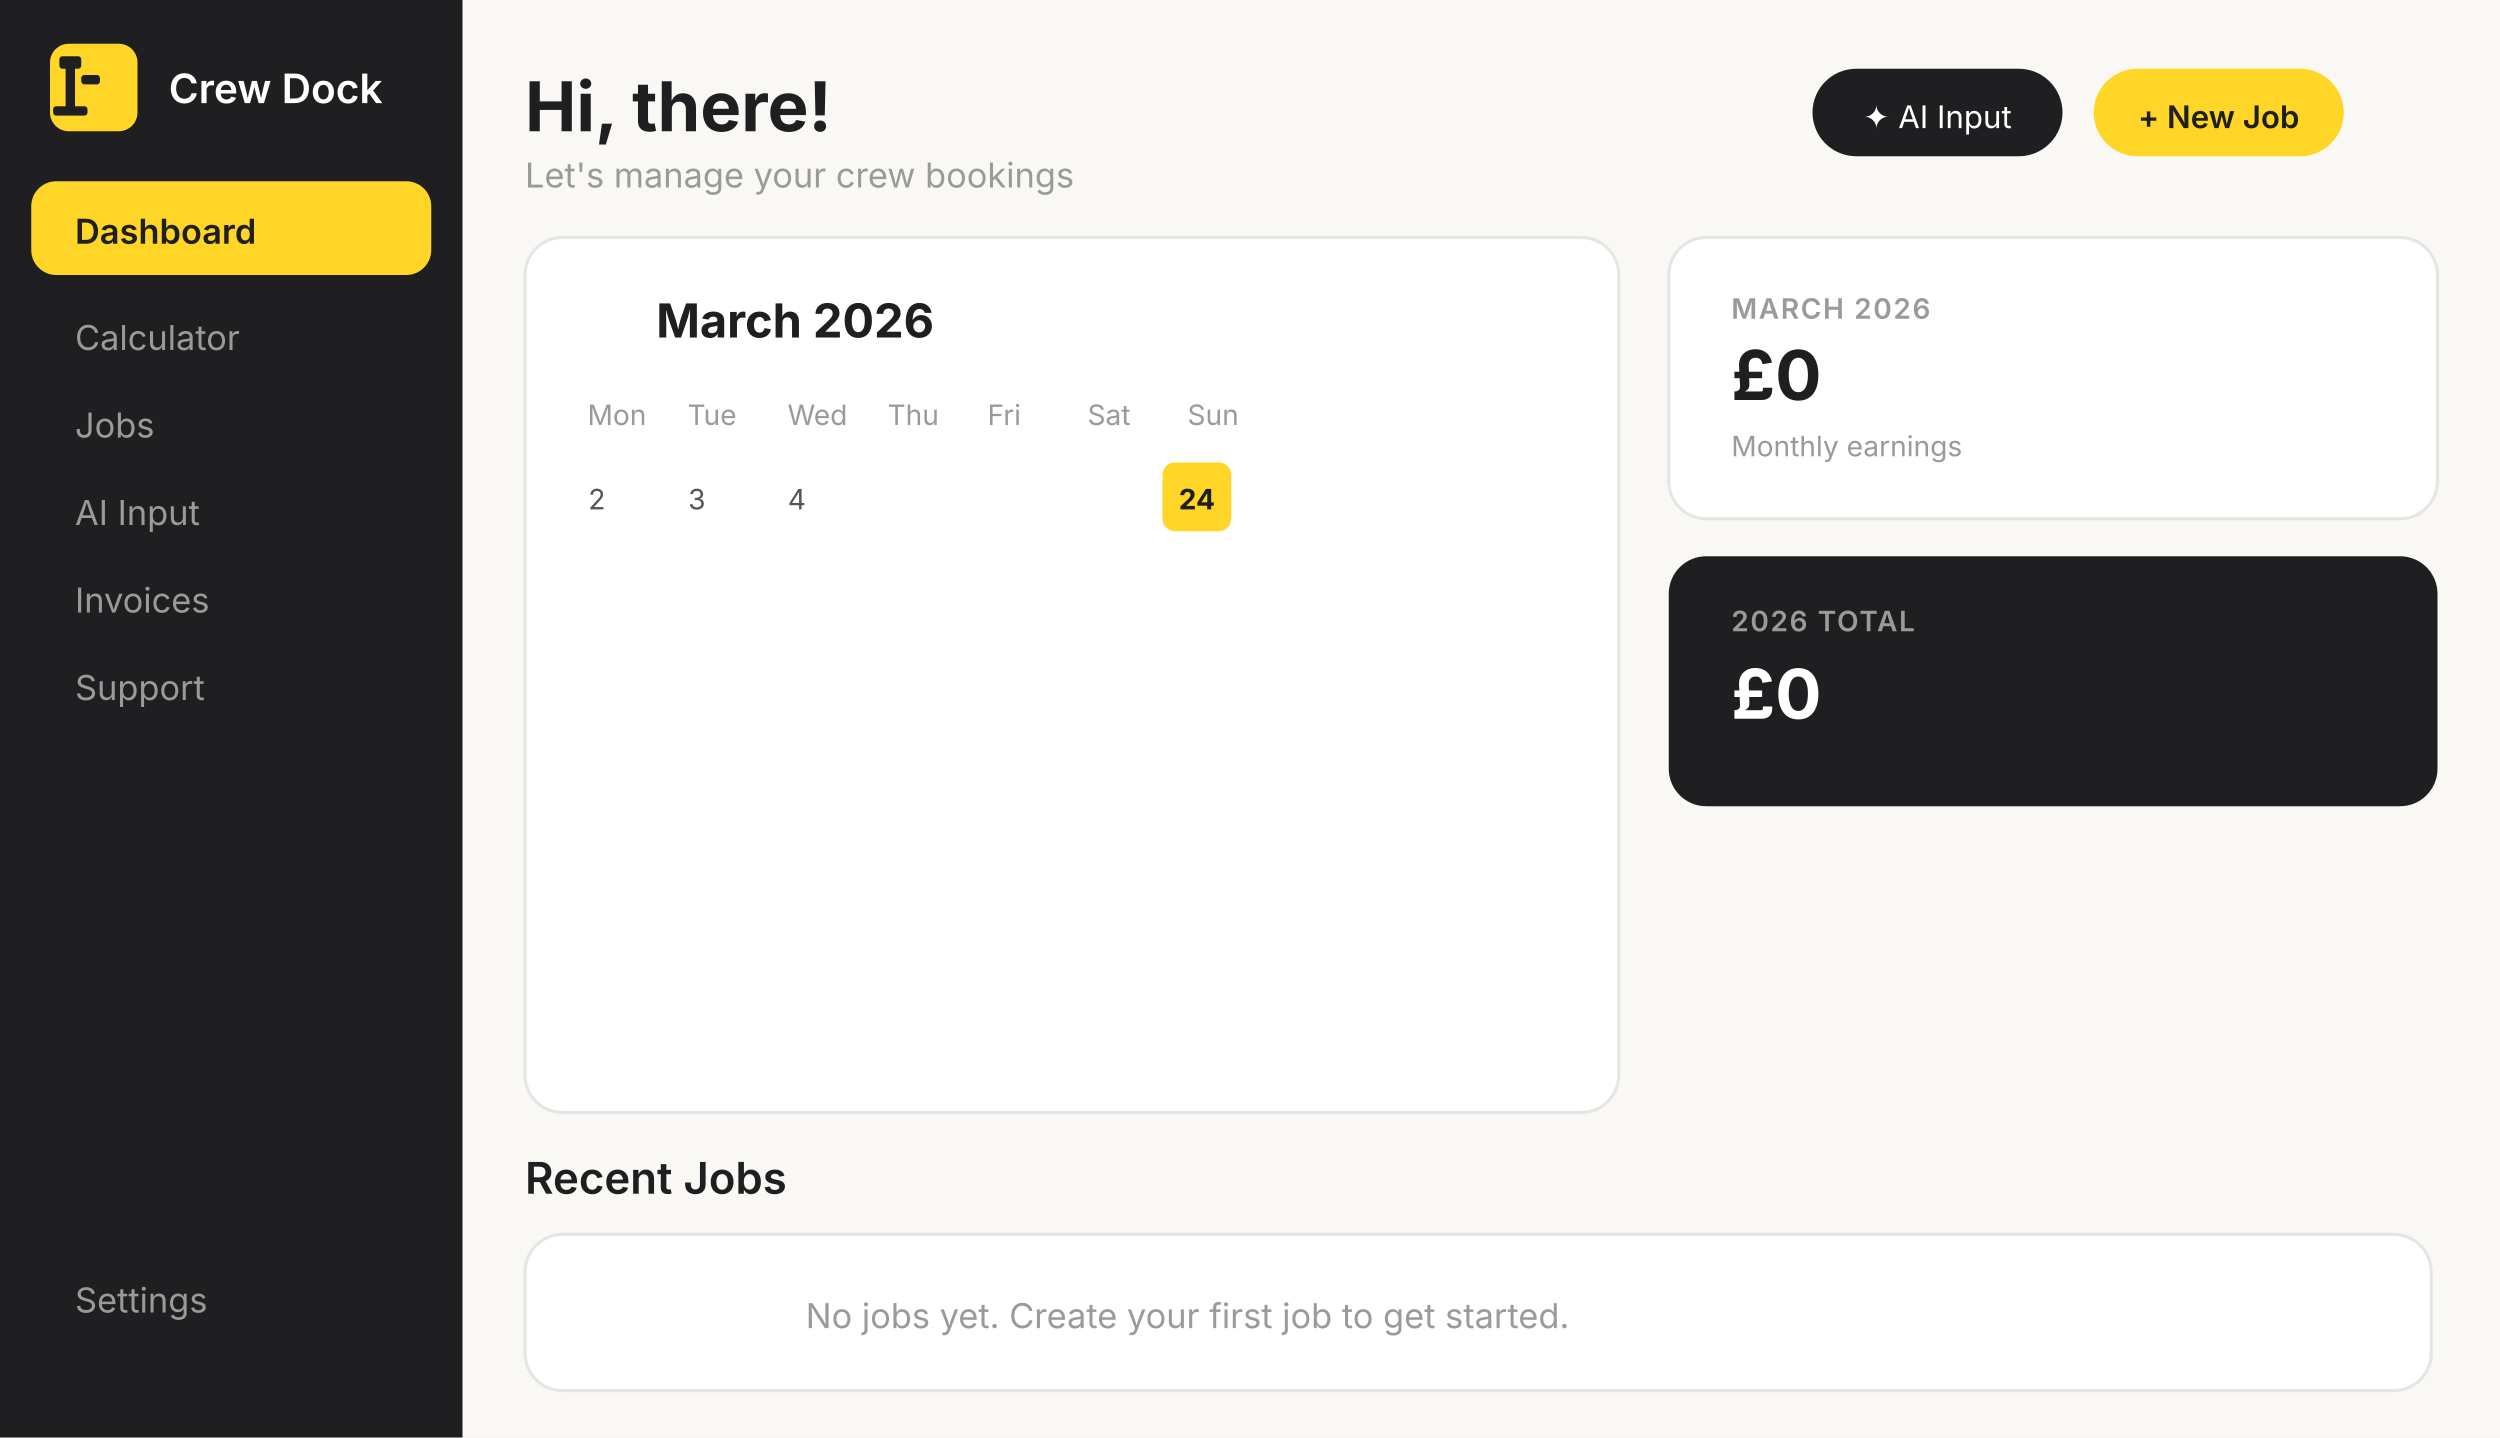
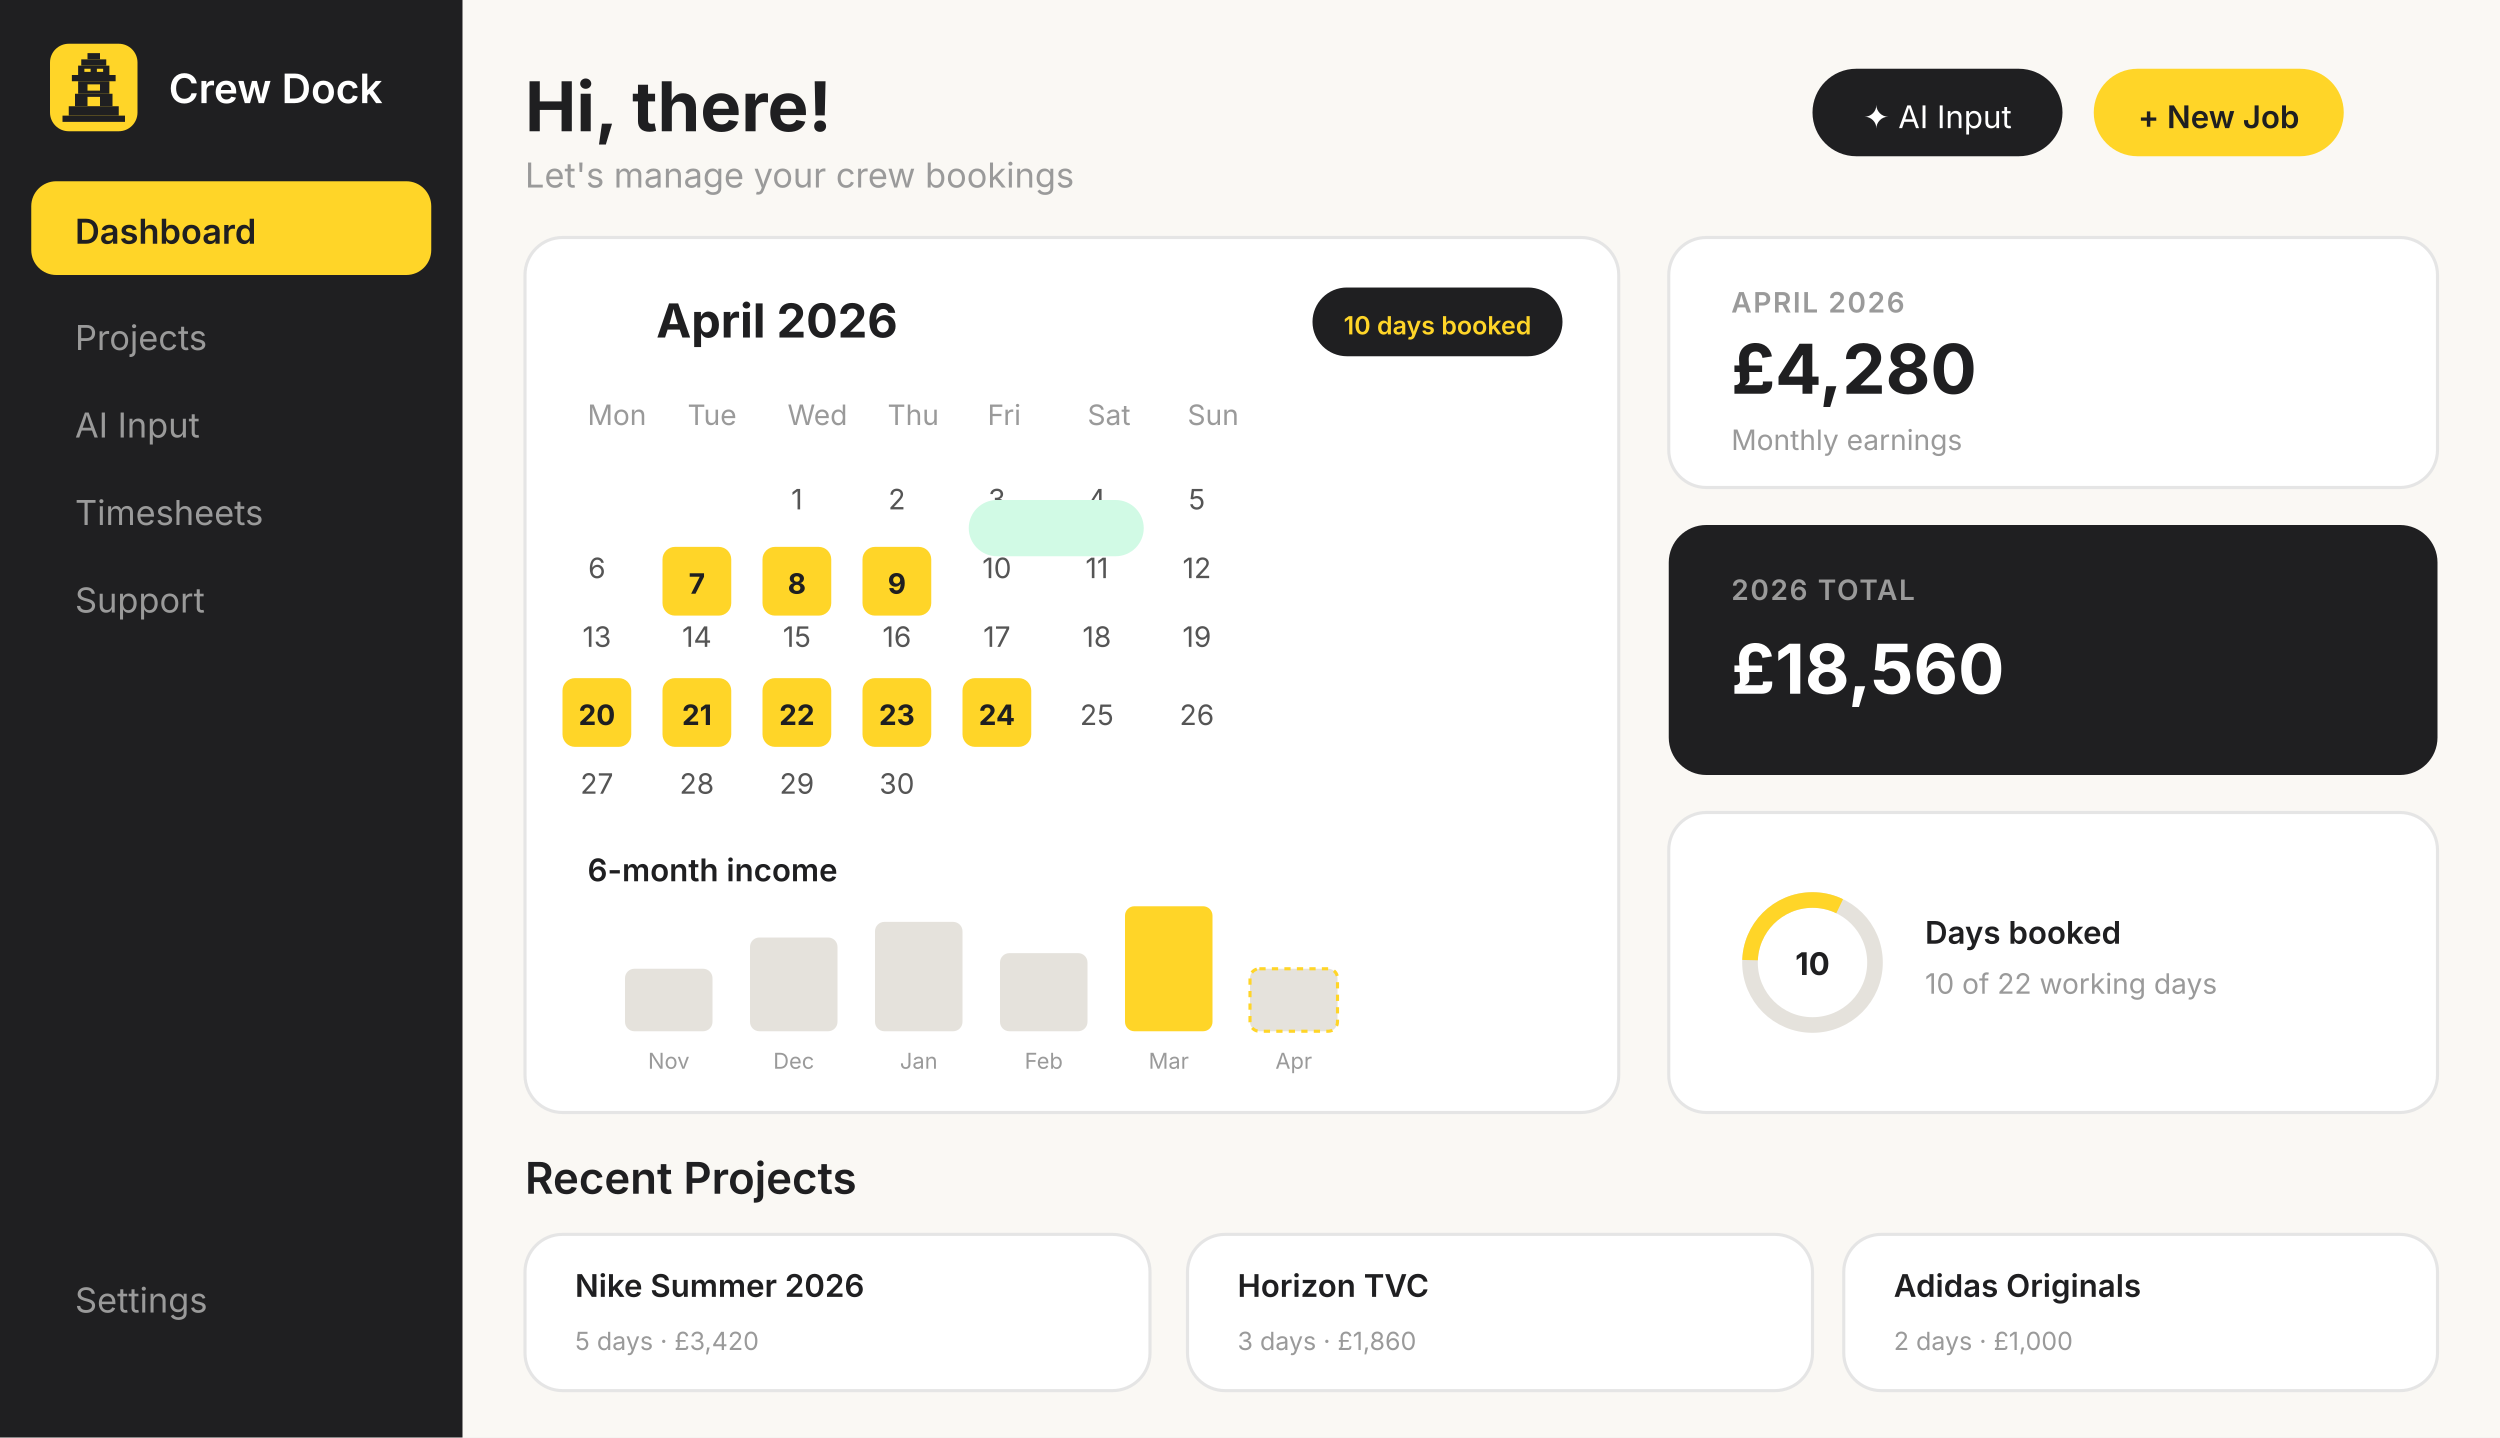
<svg xmlns="http://www.w3.org/2000/svg" viewBox="0 0 800 460" font-family="system-ui, -apple-system, sans-serif">
  <rect width="800" height="460" fill="#FAF8F4" />
  <rect width="148" height="460" fill="#1F1F21" rx="0" />
  <rect x="16" y="14" width="28" height="28" rx="6" fill="#FFD528" />
-   <rect x="21" y="20" width="3" height="16" rx="1" fill="#1F1F21" />
-   <rect x="19" y="18" width="7" height="4" rx="1" fill="#1F1F21" />
-   <rect x="17" y="34" width="11" height="3" rx="1" fill="#1F1F21" />
-   <rect x="26" y="24" width="6" height="3" rx="1" fill="#1F1F21" />
+   <g fill="#1F1F21">
+     <rect x="28" y="17" width="4" height="2" />
+     <rect x="26" y="19" width="8" height="2" />
+     <rect x="25" y="21" width="10" height="3" />
+     <rect x="27" y="22" width="2" height="1" fill="#FFD528" />
+     <rect x="31" y="22" width="2" height="1" fill="#FFD528" />
+     <rect x="23" y="24" width="14" height="2" />
+     <rect x="25" y="26" width="10" height="4" />
+     <rect x="28" y="27" width="4" height="2" fill="#FFD528" />
+     <rect x="24" y="30" width="12" height="4" />
+     <rect x="28" y="31" width="4" height="3" fill="#FFD528" />
+     <rect x="22" y="34" width="16" height="3" />
+     <rect x="20" y="37" width="20" height="2" />
+   </g>
  <text x="54" y="33" fill="white" font-size="13" font-weight="600">Crew Dock</text>
  <rect x="10" y="58" width="128" height="30" rx="8" fill="#FFD528" />
  <text x="24" y="78" fill="#1F1F21" font-size="11" font-weight="600">Dashboard</text>
-   <text x="24" y="112" fill="#9A9A9A" font-size="11">Calculator</text>
-   <text x="24" y="140" fill="#9A9A9A" font-size="11">Jobs</text>
-   <text x="24" y="168" fill="#9A9A9A" font-size="11">AI Input</text>
-   <text x="24" y="196" fill="#9A9A9A" font-size="11">Invoices</text>
-   <text x="24" y="224" fill="#9A9A9A" font-size="11">Support</text>
+   <text x="24" y="112" fill="#9A9A9A" font-size="11">Projects</text>
+   <text x="24" y="140" fill="#9A9A9A" font-size="11">AI Input</text>
+   <text x="24" y="168" fill="#9A9A9A" font-size="11">Timesheets</text>
+   <text x="24" y="196" fill="#9A9A9A" font-size="11">Support</text>
  <text x="24" y="420" fill="#9A9A9A" font-size="11">Settings</text>
  <text x="168" y="42" fill="#1F1F21" font-size="22" font-weight="700">Hi, there!</text>
  <text x="168" y="60" fill="#9A9A9A" font-size="11">Let's manage your crew bookings</text>
  <rect x="580" y="22" width="80" height="28" rx="14" fill="#1F1F21" />
  <text x="620" y="41" text-anchor="middle" fill="white" font-size="10">✦ AI Input</text>
  <rect x="670" y="22" width="80" height="28" rx="14" fill="#FFD528" />
  <text x="710" y="41" text-anchor="middle" fill="#1F1F21" font-size="10" font-weight="600">+ New Job</text>
  <rect x="168" y="76" width="350" height="280" rx="12" fill="white" stroke="#E5E5E5" stroke-width="1" />
-   <text x="210" y="108" fill="#1F1F21" font-size="15" font-weight="700">March 2026</text>
+   <text x="210" y="108" fill="#1F1F21" font-size="15" font-weight="700">April 2026</text>
  <text x="188" y="136" fill="#9A9A9A" font-size="9">Mon</text>
  <text x="220" y="136" fill="#9A9A9A" font-size="9">Tue</text>
  <text x="252" y="136" fill="#9A9A9A" font-size="9">Wed</text>
  <text x="284" y="136" fill="#9A9A9A" font-size="9">Thu</text>
  <text x="316" y="136" fill="#9A9A9A" font-size="9">Fri</text>
  <text x="348" y="136" fill="#9A9A9A" font-size="9">Sat</text>
  <text x="380" y="136" fill="#9A9A9A" font-size="9">Sun</text>
-   <rect x="372" y="148" width="22" height="22" rx="4" fill="#FFD528" />
-   <text x="383" y="163" text-anchor="middle" fill="#1F1F21" font-size="9" font-weight="700">24</text>
-   <text x="191" y="163" text-anchor="middle" fill="#555" font-size="9">2</text>
-   <text x="223" y="163" text-anchor="middle" fill="#555" font-size="9">3</text>
-   <text x="255" y="163" text-anchor="middle" fill="#555" font-size="9">4</text>
-   <rect x="534" y="76" width="246" height="90" rx="12" fill="white" stroke="#E5E5E5" stroke-width="1" />
-   <text x="554" y="102" fill="#9A9A9A" font-size="9" font-weight="600" letter-spacing="0.5">MARCH 2026</text>
-   <text x="554" y="128" fill="#1F1F21" font-size="22" font-weight="700">£0</text>
-   <text x="554" y="146" fill="#9A9A9A" font-size="9">Monthly earnings</text>
-   <rect x="534" y="178" width="246" height="80" rx="12" fill="#1F1F21" />
-   <text x="554" y="202" fill="#9A9A9A" font-size="9" font-weight="600" letter-spacing="0.5">2026 TOTAL</text>
-   <text x="554" y="230" fill="white" font-size="22" font-weight="700">£0</text>
-   <text x="168" y="382" fill="#1F1F21" font-size="14" font-weight="600">Recent Jobs</text>
-   <rect x="168" y="395" width="610" height="50" rx="12" fill="white" stroke="#E5E5E5" stroke-width="1" />
-   <text x="380" y="425" text-anchor="middle" fill="#9A9A9A" font-size="11">No jobs yet. Create your first job to get started.</text>
+   <text x="255" y="163" text-anchor="middle" fill="#555" font-size="9">1</text>
+   <text x="287" y="163" text-anchor="middle" fill="#555" font-size="9">2</text>
+   <text x="319" y="163" text-anchor="middle" fill="#555" font-size="9">3</text>
+   <text x="351" y="163" text-anchor="middle" fill="#555" font-size="9">4</text>
+   <text x="383" y="163" text-anchor="middle" fill="#555" font-size="9">5</text>
+   <text x="191" y="185" text-anchor="middle" fill="#555" font-size="9">6</text>
+   <rect x="212" y="175" width="22" height="22" rx="4" fill="#FFD528" />
+   <text x="223" y="190" text-anchor="middle" fill="#1F1F21" font-size="9" font-weight="700">7</text>
+   <rect x="244" y="175" width="22" height="22" rx="4" fill="#FFD528" />
+   <text x="255" y="190" text-anchor="middle" fill="#1F1F21" font-size="9" font-weight="700">8</text>
+   <rect x="276" y="175" width="22" height="22" rx="4" fill="#FFD528" />
+   <text x="287" y="190" text-anchor="middle" fill="#1F1F21" font-size="9" font-weight="700">9</text>
+   <text x="319" y="185" text-anchor="middle" fill="#555" font-size="9">10</text>
+   <text x="351" y="185" text-anchor="middle" fill="#555" font-size="9">11</text>
+   <text x="383" y="185" text-anchor="middle" fill="#555" font-size="9">12</text>
+   <text x="191" y="207" text-anchor="middle" fill="#555" font-size="9">13</text>
+   <text x="223" y="207" text-anchor="middle" fill="#555" font-size="9">14</text>
+   <text x="255" y="207" text-anchor="middle" fill="#555" font-size="9">15</text>
+   <text x="287" y="207" text-anchor="middle" fill="#555" font-size="9">16</text>
+   <text x="319" y="207" text-anchor="middle" fill="#555" font-size="9">17</text>
+   <text x="351" y="207" text-anchor="middle" fill="#555" font-size="9">18</text>
+   <text x="383" y="207" text-anchor="middle" fill="#555" font-size="9">19</text>
+   <rect x="180" y="217" width="22" height="22" rx="4" fill="#FFD528" />
+   <text x="191" y="232" text-anchor="middle" fill="#1F1F21" font-size="9" font-weight="700">20</text>
+   <rect x="212" y="217" width="22" height="22" rx="4" fill="#FFD528" />
+   <text x="223" y="232" text-anchor="middle" fill="#1F1F21" font-size="9" font-weight="700">21</text>
+   <rect x="244" y="217" width="22" height="22" rx="4" fill="#FFD528" />
+   <text x="255" y="232" text-anchor="middle" fill="#1F1F21" font-size="9" font-weight="700">22</text>
+   <rect x="276" y="217" width="22" height="22" rx="4" fill="#FFD528" />
+   <text x="287" y="232" text-anchor="middle" fill="#1F1F21" font-size="9" font-weight="700">23</text>
+   <rect x="308" y="217" width="22" height="22" rx="4" fill="#FFD528" />
+   <text x="319" y="232" text-anchor="middle" fill="#1F1F21" font-size="9" font-weight="700">24</text>
+   <text x="351" y="232" text-anchor="middle" fill="#555" font-size="9">25</text>
+   <text x="383" y="232" text-anchor="middle" fill="#555" font-size="9">26</text>
+   <text x="191" y="254" text-anchor="middle" fill="#555" font-size="9">27</text>
+   <text x="223" y="254" text-anchor="middle" fill="#555" font-size="9">28</text>
+   <text x="255" y="254" text-anchor="middle" fill="#555" font-size="9">29</text>
+   <text x="287" y="254" text-anchor="middle" fill="#555" font-size="9">30</text>
+   <rect x="420" y="92" width="80" height="22" rx="11" fill="#1F1F21" />
+   <text x="460" y="107" text-anchor="middle" fill="#FFD528" font-size="8" font-weight="600">10 days booked</text>
+   <text x="188" y="282" fill="#1F1F21" font-size="10" font-weight="600">6-month income</text>
+   <rect x="200" y="310" width="28" height="20" rx="3" fill="#E5E2DC" />
+   <rect x="240" y="300" width="28" height="30" rx="3" fill="#E5E2DC" />
+   <rect x="280" y="295" width="28" height="35" rx="3" fill="#E5E2DC" />
+   <rect x="320" y="305" width="28" height="25" rx="3" fill="#E5E2DC" />
+   <rect x="360" y="290" width="28" height="40" rx="3" fill="#FFD528" />
+   <rect x="400" y="310" width="28" height="20" rx="3" fill="#E5E2DC" stroke="#FFD528" stroke-width="1" stroke-dasharray="2" />
+   <text x="214" y="342" text-anchor="middle" fill="#9A9A9A" font-size="7">Nov</text>
+   <text x="254" y="342" text-anchor="middle" fill="#9A9A9A" font-size="7">Dec</text>
+   <text x="294" y="342" text-anchor="middle" fill="#9A9A9A" font-size="7">Jan</text>
+   <text x="334" y="342" text-anchor="middle" fill="#9A9A9A" font-size="7">Feb</text>
+   <text x="374" y="342" text-anchor="middle" fill="#9A9A9A" font-size="7">Mar</text>
+   <text x="414" y="342" text-anchor="middle" fill="#9A9A9A" font-size="7">Apr</text>
+   <rect x="534" y="76" width="246" height="80" rx="12" fill="white" stroke="#E5E5E5" stroke-width="1" />
+   <text x="554" y="100" fill="#9A9A9A" font-size="9" font-weight="600" letter-spacing="0.5">APRIL 2026</text>
+   <text x="554" y="126" fill="#1F1F21" font-size="22" font-weight="700">£4,280</text>
+   <text x="554" y="144" fill="#9A9A9A" font-size="9">Monthly earnings</text>
+   <rect x="534" y="168" width="246" height="80" rx="12" fill="#1F1F21" />
+   <text x="554" y="192" fill="#9A9A9A" font-size="9" font-weight="600" letter-spacing="0.5">2026 TOTAL</text>
+   <text x="554" y="222" fill="white" font-size="22" font-weight="700">£18,560</text>
+   <rect x="534" y="260" width="246" height="96" rx="12" fill="white" stroke="#E5E5E5" stroke-width="1" />
+   <circle cx="580" cy="308" r="20" fill="none" stroke="#E5E2DC" stroke-width="5" />
+   <circle cx="580" cy="308" r="20" fill="none" stroke="#FFD528" stroke-width="5" stroke-dasharray="40 86" stroke-dashoffset="31" transform="rotate(-90 580 308)" />
+   <text x="580" y="312" text-anchor="middle" fill="#1F1F21" font-size="10" font-weight="700">10</text>
+   <text x="616" y="302" fill="#1F1F21" font-size="10" font-weight="600">Days booked</text>
+   <text x="616" y="318" fill="#9A9A9A" font-size="9">10 of 22 working days</text>
+   <text x="168" y="382" fill="#1F1F21" font-size="14" font-weight="600">Recent Projects</text>
+   <rect x="168" y="395" width="200" height="50" rx="12" fill="white" stroke="#E5E5E5" stroke-width="1" />
+   <text x="184" y="415" fill="#1F1F21" font-size="10" font-weight="600">Nike Summer 2026</text>
+   <text x="184" y="432" fill="#9A9A9A" font-size="8">5 days  ·  £3,420</text>
+   <rect x="310" y="160" width="56" height="18" rx="9" fill="#D1FAE5" />
+   <rect x="380" y="395" width="200" height="50" rx="12" fill="white" stroke="#E5E5E5" stroke-width="1" />
+   <text x="396" y="415" fill="#1F1F21" font-size="10" font-weight="600">Horizon TVC</text>
+   <text x="396" y="432" fill="#9A9A9A" font-size="8">3 days  ·  £1,860</text>
+   <rect x="590" y="395" width="190" height="50" rx="12" fill="white" stroke="#E5E5E5" stroke-width="1" />
+   <text x="606" y="415" fill="#1F1F21" font-size="10" font-weight="600">Adidas Originals</text>
+   <text x="606" y="432" fill="#9A9A9A" font-size="8">2 days  ·  £1,000</text>
</svg>
